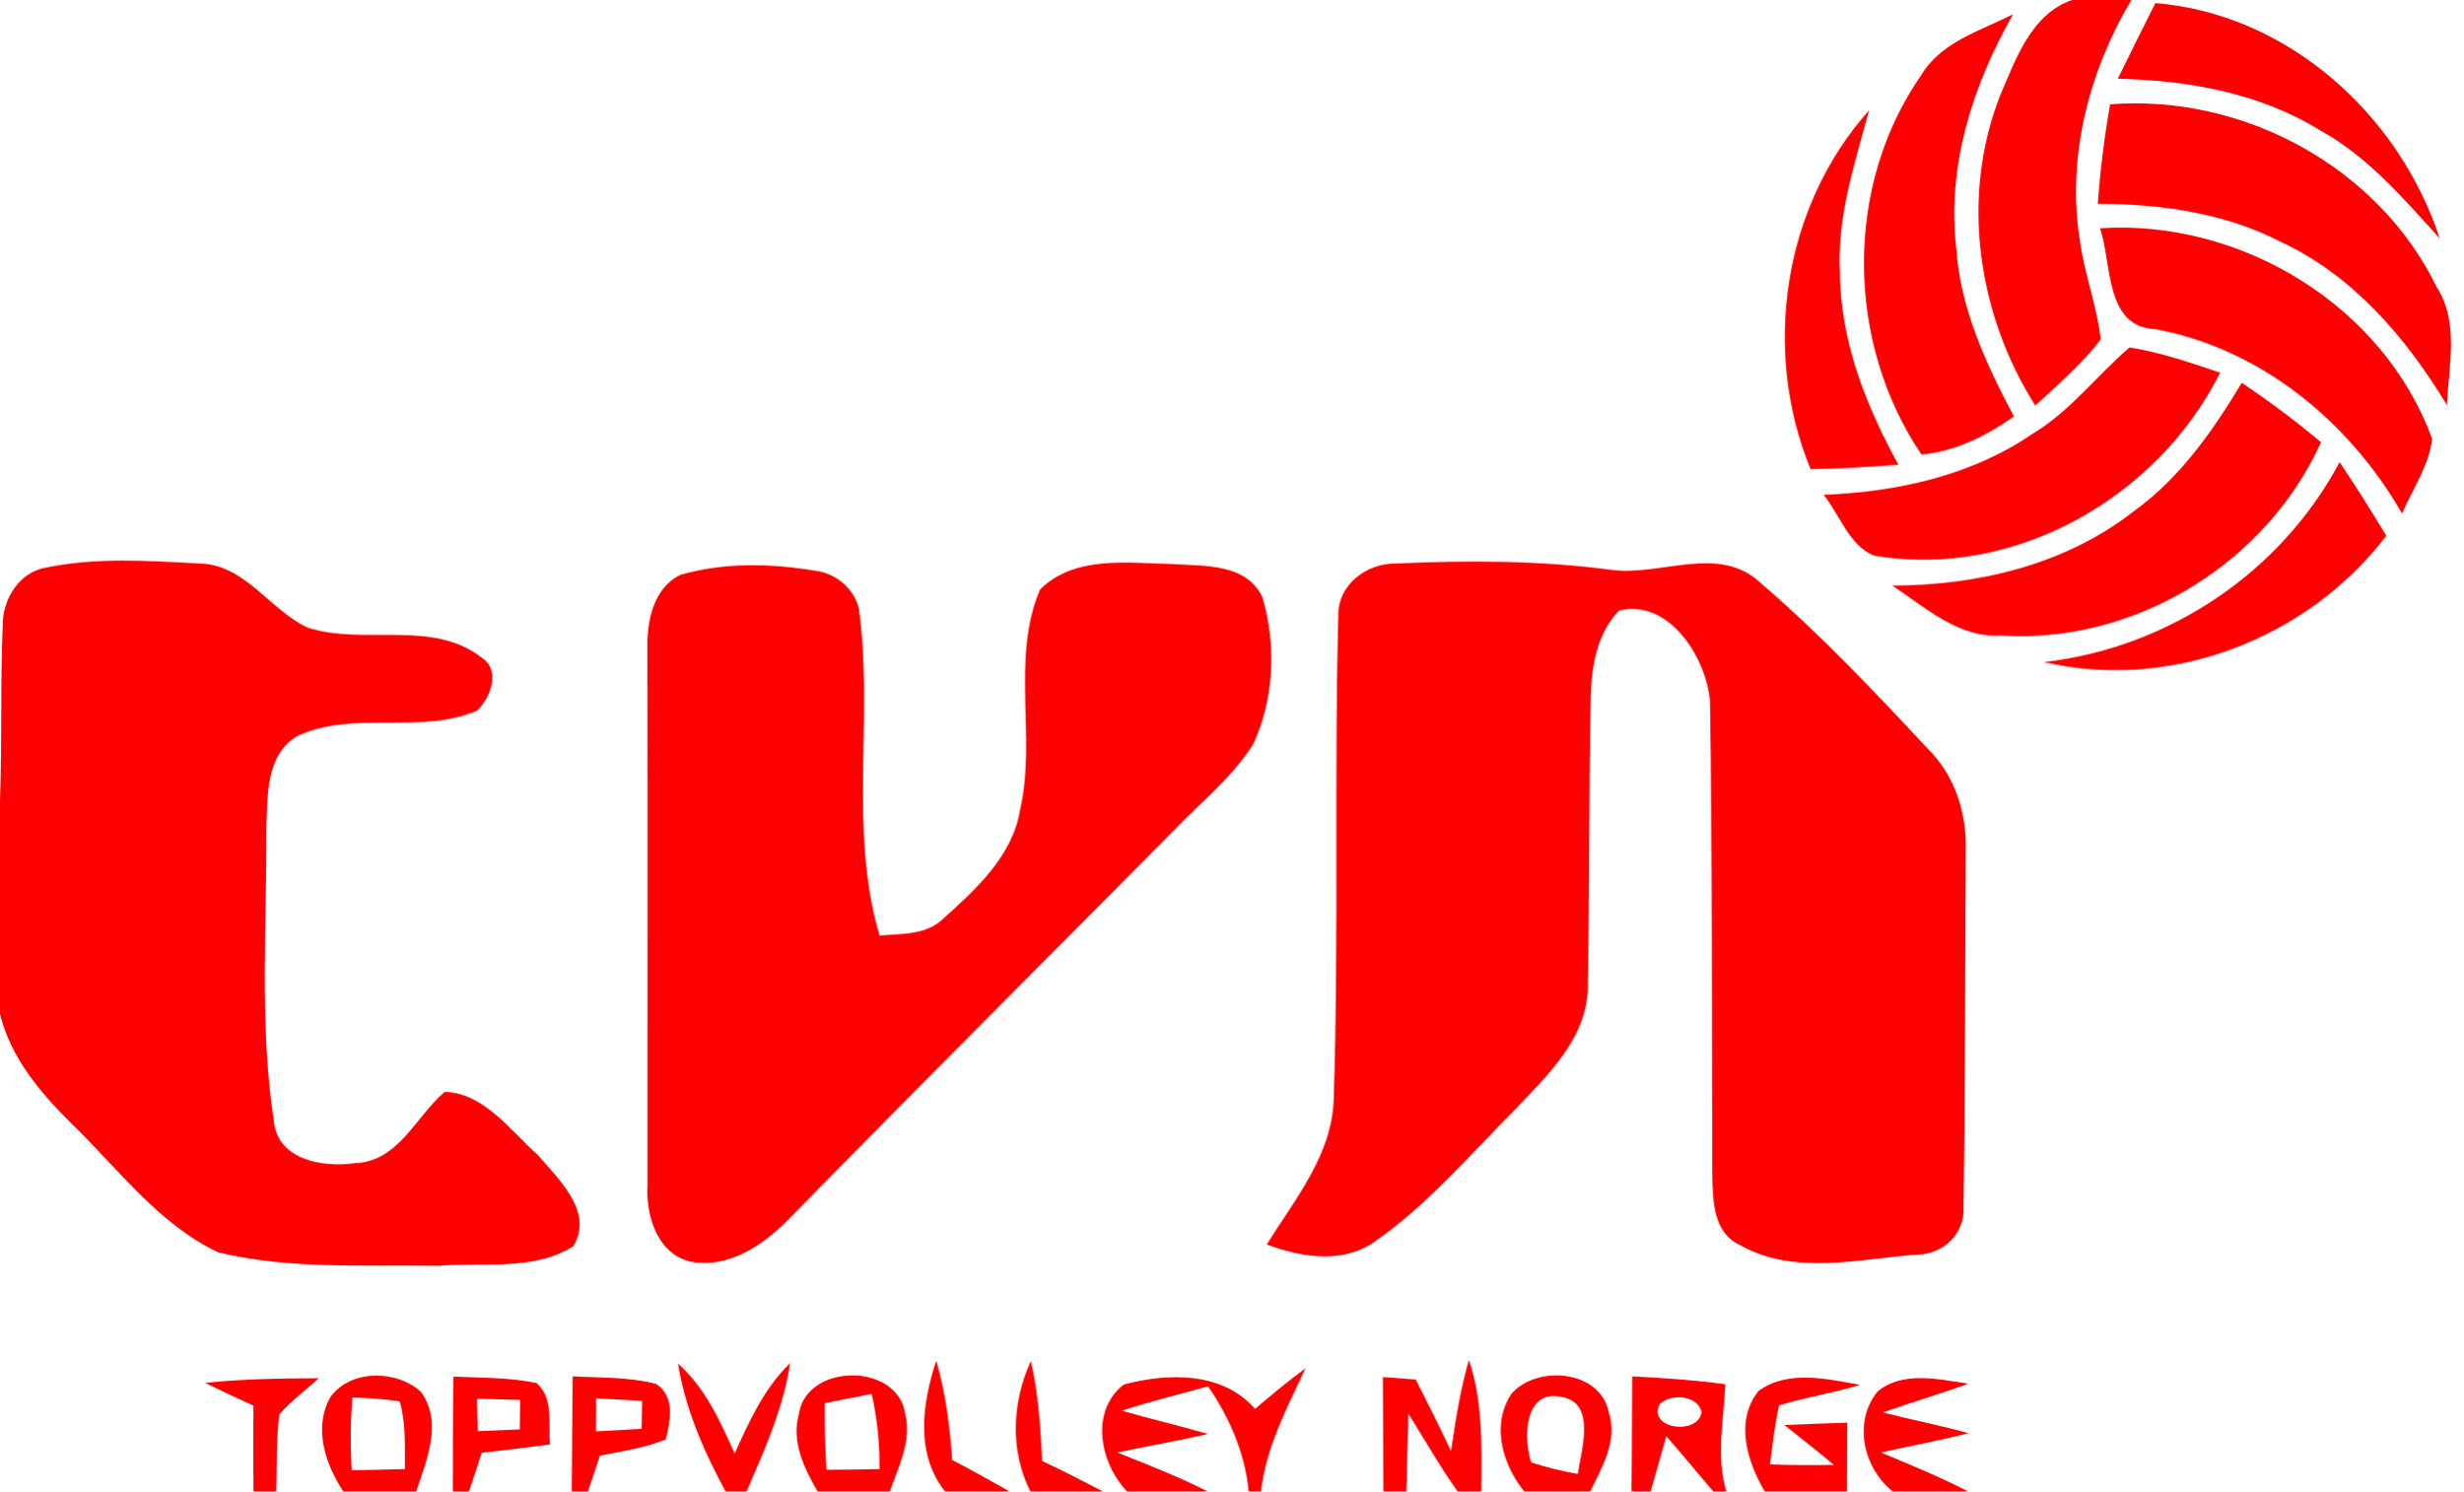
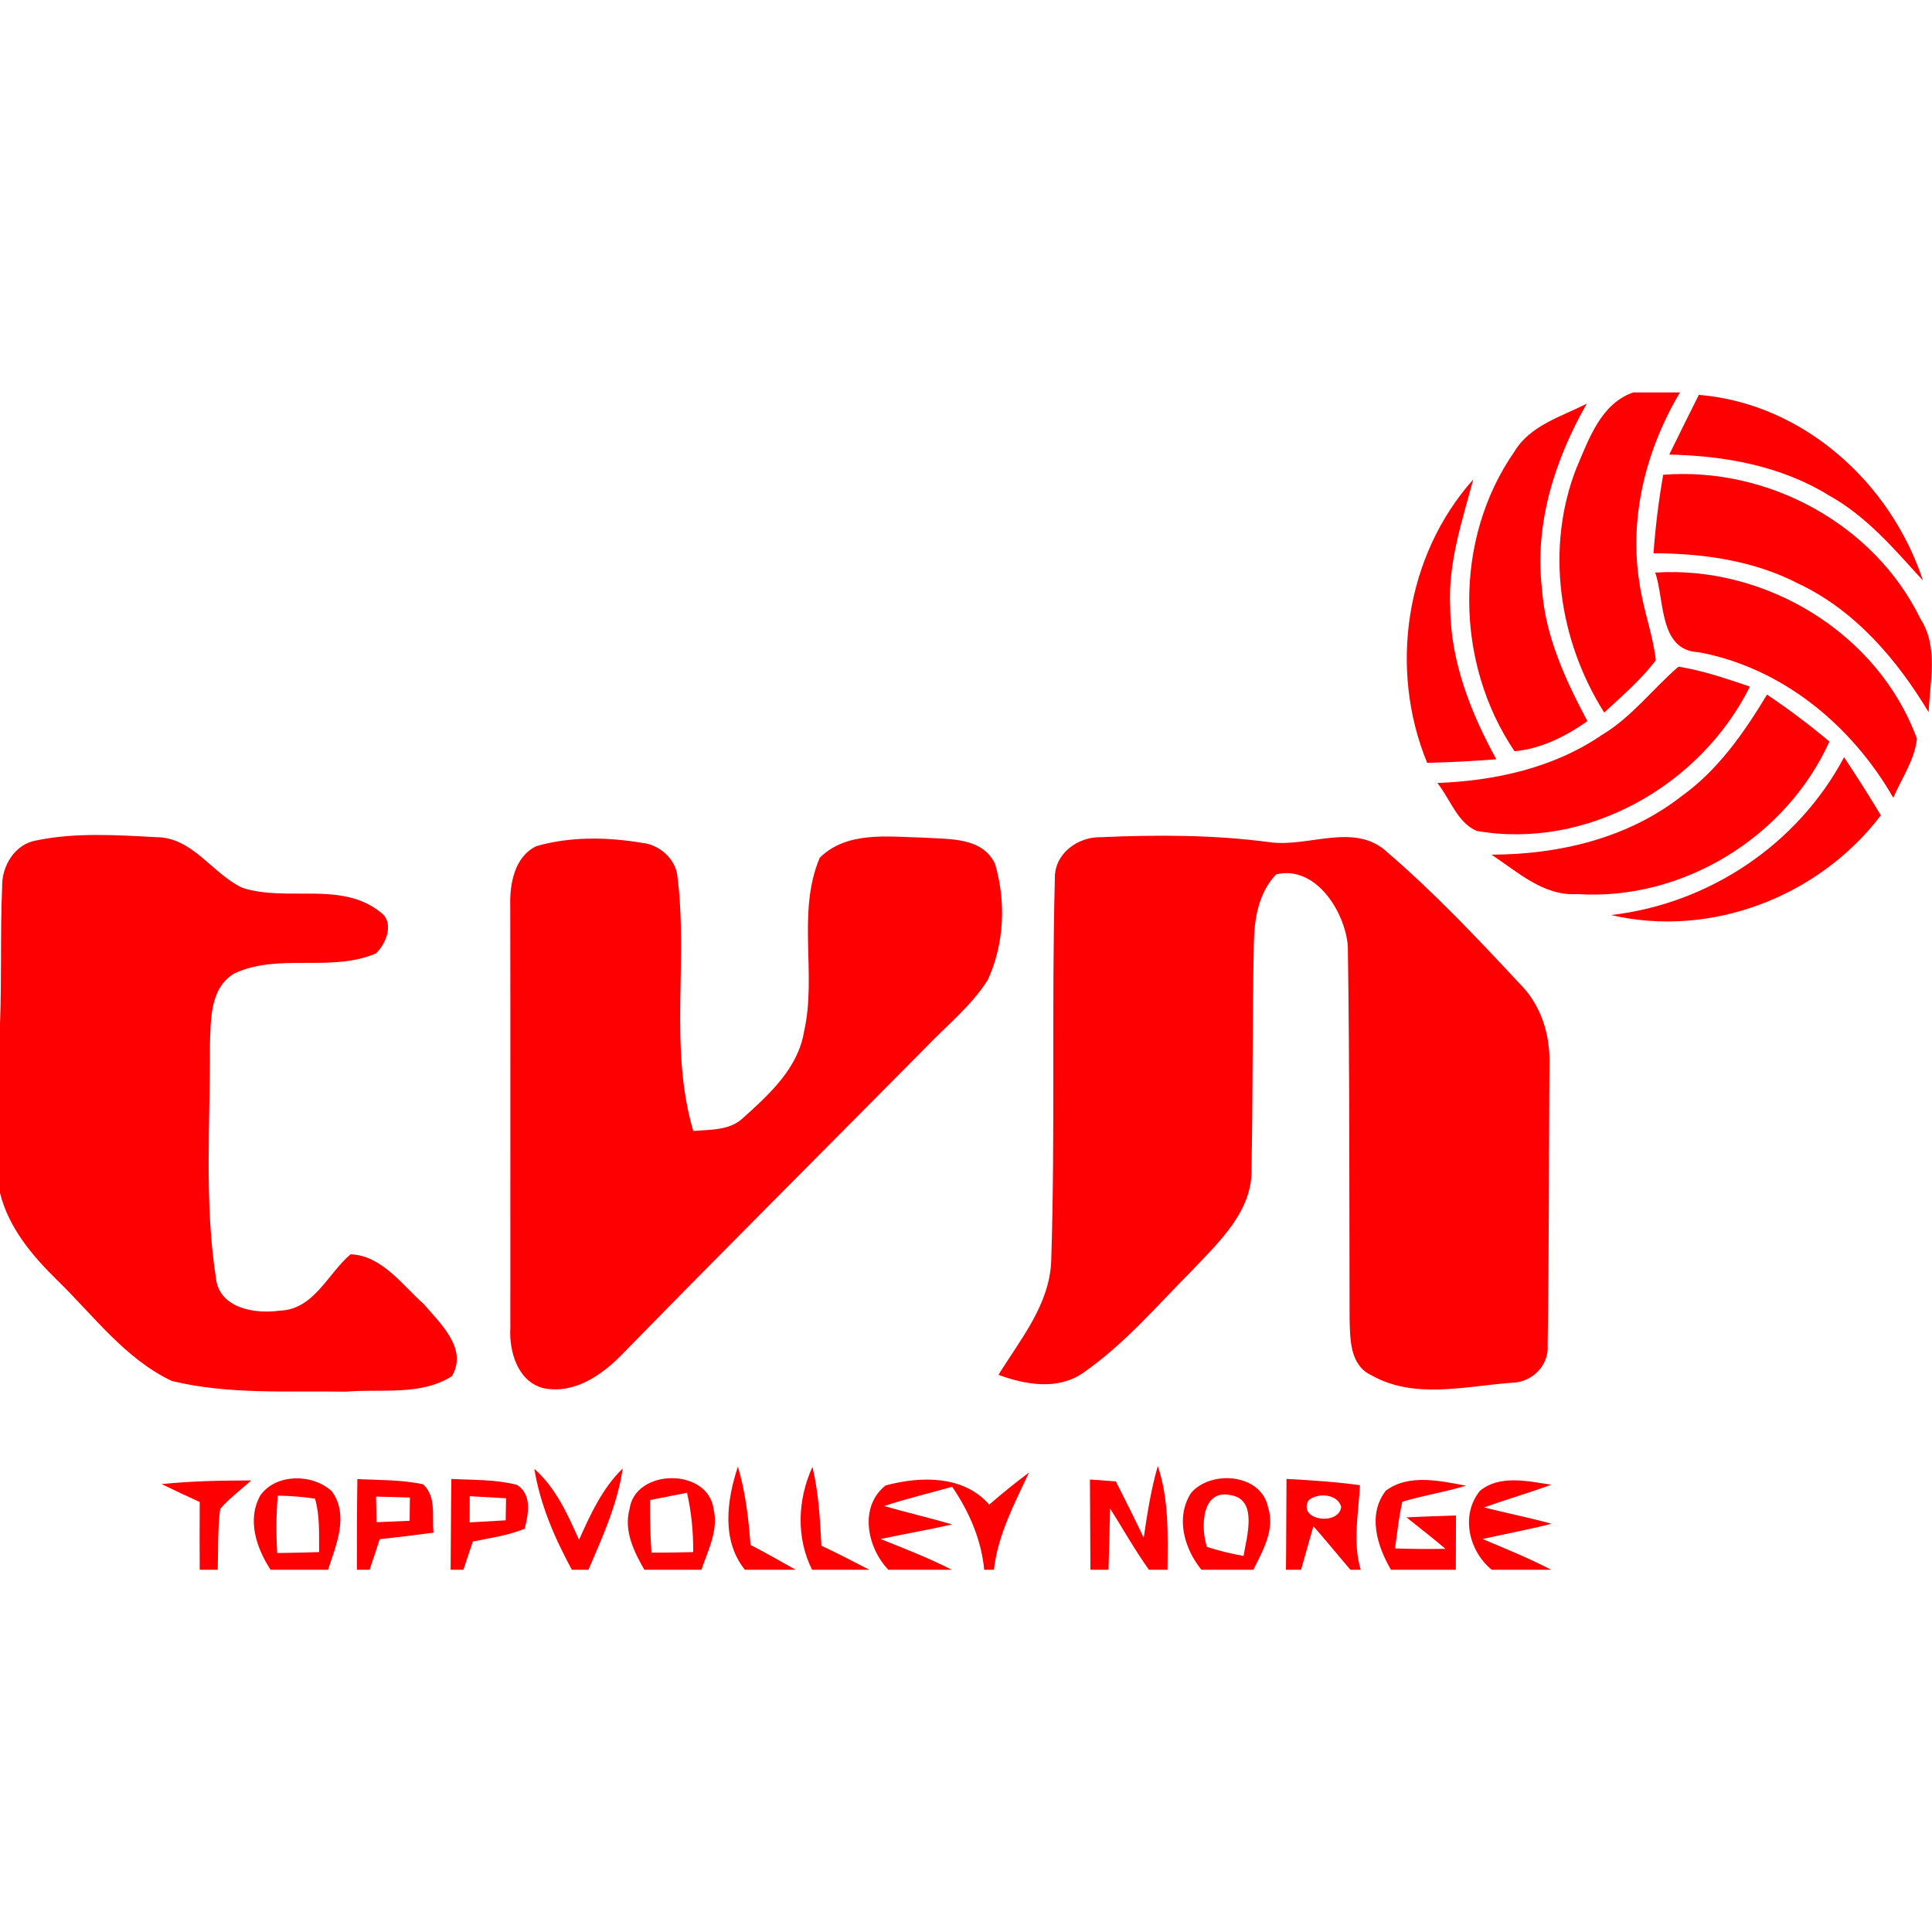
- <svg xmlns="http://www.w3.org/2000/svg" width="208pt" height="126pt" viewBox="0 0 208 126" version="1.1">
-   <g id="#ffffffff">
- </g>
-   <g id="#fe0001ff">
-     <path fill="#fe0001" opacity="1.00" d=" M 174.98 0.00 L 180.00 0.00 C 176.36 6.09 174.50 13.40 175.67 20.48 C 176.06 23.24 177.09 25.88 177.41 28.66 C 175.82 30.76 173.80 32.48 171.88 34.26 C 167.00 26.55 165.54 16.64 168.92 8.05 C 170.24 4.99 171.52 1.21 174.98 0.00 Z" />
-     <path fill="#fe0001" opacity="1.00" d=" M 162.28 6.30 C 163.96 3.52 167.27 2.60 170.01 1.20 C 166.60 7.18 164.39 14.05 165.21 21.01 C 165.56 26.09 167.72 30.75 170.08 35.18 C 167.76 36.81 165.13 38.14 162.27 38.40 C 155.88 28.95 155.71 15.70 162.28 6.30 Z" />
-     <path fill="#fe0001" opacity="1.00" d=" M 178.85 6.65 C 179.89 4.52 180.95 2.39 182.02 0.26 C 193.21 1.18 202.59 9.67 206.03 20.13 C 202.98 16.79 199.99 13.25 195.97 11.03 C 190.85 7.86 184.79 6.78 178.85 6.65 Z" />
-     <path fill="#fe0001" opacity="1.00" d=" M 178.20 8.81 C 189.40 7.94 200.80 14.06 205.76 24.22 C 207.70 27.23 206.78 30.89 206.64 34.22 C 203.22 28.55 198.74 23.30 192.64 20.44 C 187.87 17.98 182.47 17.23 177.16 17.21 C 177.37 14.39 177.71 11.59 178.20 8.81 Z" />
-     <path fill="#fe0001" opacity="1.00" d=" M 152.91 39.64 C 148.77 29.59 150.57 17.47 157.85 9.31 C 156.65 13.78 155.13 18.28 155.38 22.98 C 155.41 28.78 157.57 34.25 160.32 39.26 C 157.85 39.45 155.38 39.59 152.91 39.64 Z" />
-     <path fill="#fe0001" opacity="1.00" d=" M 177.35 19.28 C 189.22 18.51 201.28 25.79 205.39 37.08 C 205.12 39.36 203.75 41.31 202.85 43.38 C 198.39 35.61 190.93 29.45 181.99 27.80 C 177.73 27.62 178.36 22.23 177.35 19.28 Z" />
-     <path fill="#fe0001" opacity="1.00" d=" M 171.64 36.65 C 174.83 34.75 177.06 31.73 179.84 29.35 C 182.46 29.76 184.98 30.64 187.49 31.48 C 182.21 42.07 170.05 48.98 158.23 46.93 C 156.14 46.06 155.37 43.48 154.00 41.80 C 160.18 41.56 166.47 40.19 171.64 36.65 Z" />
-     <path fill="#fe0001" opacity="1.00" d=" M 189.32 32.34 C 191.64 33.89 193.87 35.57 196.01 37.36 C 191.37 47.61 180.28 54.42 169.01 53.69 C 165.38 53.92 162.62 51.32 159.80 49.47 C 167.02 49.45 174.40 47.72 180.18 43.20 C 184.09 40.40 186.87 36.40 189.32 32.34 Z" />
-     <path fill="#fe0001" opacity="1.00" d=" M 197.58 39.04 C 198.94 41.08 200.26 43.16 201.52 45.26 C 194.90 53.96 183.32 58.43 172.61 55.93 C 183.10 54.73 192.61 48.38 197.58 39.04 Z" />
-     <path fill="#fe0001" opacity="1.00" d=" M 3.87 47.95 C 8.11 47.07 12.49 47.37 16.78 47.60 C 20.66 47.63 22.73 51.49 25.95 53.01 C 30.73 54.57 36.51 52.26 40.73 55.60 C 42.30 56.66 41.41 58.98 40.28 60.04 C 35.46 62.10 29.85 59.96 25.09 62.19 C 22.43 63.78 22.59 67.25 22.49 69.95 C 22.53 78.24 21.87 86.61 23.14 94.83 C 23.52 98.03 27.34 98.65 29.95 98.27 C 33.64 98.17 35.10 94.32 37.56 92.24 C 40.93 92.37 43.10 95.53 45.43 97.59 C 47.19 99.66 50.17 102.37 48.41 105.29 C 45.06 107.41 40.81 106.62 37.04 106.94 C 30.84 106.84 24.50 107.27 18.42 105.80 C 13.38 103.42 9.98 98.74 6.06 94.94 C 3.40 92.33 0.92 89.37 0.00 85.67 L 0.00 67.59 C 0.19 62.70 0.02 57.80 0.23 52.91 C 0.17 50.71 1.58 48.34 3.87 47.95 Z" />
-     <path fill="#fe0001" opacity="1.00" d=" M 57.46 48.56 C 61.11 47.51 65.02 47.58 68.74 48.20 C 70.49 48.36 72.11 49.67 72.52 51.38 C 73.81 60.53 71.62 70.09 74.28 79.04 C 76.11 78.88 78.18 79.01 79.61 77.65 C 82.42 75.13 85.52 72.31 86.15 68.39 C 87.54 62.28 85.34 55.68 87.83 49.80 C 90.77 46.89 95.27 47.57 99.02 47.65 C 101.69 47.83 105.25 47.57 106.61 50.45 C 107.80 54.47 107.61 59.05 105.83 62.88 C 104.06 65.68 101.41 67.77 99.14 70.15 C 88.36 81.04 77.50 91.86 66.78 102.82 C 64.61 105.08 61.64 107.20 58.33 106.59 C 55.48 105.94 54.52 102.65 54.68 100.07 C 54.67 85.02 54.70 69.98 54.67 54.93 C 54.60 52.58 55.13 49.69 57.46 48.56 Z" />
-     <path fill="#fe0001" opacity="1.00" d=" M 113.02 52.03 C 112.96 49.36 115.46 47.54 117.97 47.60 C 123.98 47.33 130.03 47.34 136.00 48.13 C 140.21 48.74 145.18 45.89 148.72 49.28 C 153.74 53.59 158.29 58.42 162.80 63.25 C 165.09 65.50 166.11 68.72 166.01 71.89 C 165.95 81.92 165.97 91.95 165.82 101.97 C 165.98 104.19 164.07 106.00 161.91 105.99 C 156.98 106.36 151.51 107.78 146.95 105.19 C 144.59 104.11 144.65 101.25 144.60 99.05 C 144.56 85.78 144.61 72.50 144.41 59.23 C 144.10 55.55 140.95 50.56 136.73 51.58 C 134.83 53.55 134.38 56.37 134.34 59.00 C 134.17 67.01 134.25 75.03 134.09 83.05 C 134.23 87.57 130.69 90.83 127.84 93.85 C 124.02 97.68 120.47 101.88 115.99 104.97 C 113.28 106.80 109.86 106.20 106.98 105.14 C 109.33 101.33 112.46 97.63 112.63 92.93 C 113.07 79.30 112.66 65.66 113.02 52.03 Z" />
-     <path fill="#fe0001" opacity="1.00" d=" M 17.32 116.83 C 20.51 116.50 23.72 116.45 26.92 116.44 C 25.80 117.45 24.58 118.35 23.59 119.49 C 23.31 121.65 23.39 123.83 23.33 126.00 L 21.40 126.00 C 21.39 123.58 21.38 121.17 21.40 118.75 C 20.03 118.13 18.67 117.49 17.32 116.83 Z" />
-     <path fill="#fe0001" opacity="1.00" d=" M 27.92 118.00 C 29.64 115.66 33.55 115.72 35.57 117.62 C 37.41 120.20 36.01 123.35 35.15 126.00 L 28.99 126.00 C 27.47 123.68 26.42 120.60 27.92 118.00 M 29.76 118.07 C 29.59 120.11 29.58 122.16 29.70 124.21 C 31.20 124.19 32.70 124.16 34.19 124.11 C 34.17 122.20 34.29 120.25 33.75 118.39 C 32.43 118.19 31.10 118.09 29.76 118.07 Z" />
-     <path fill="#fe0001" opacity="1.00" d=" M 38.29 116.30 C 40.64 116.41 43.01 116.36 45.32 116.85 C 46.80 118.17 46.26 120.28 46.45 122.03 C 44.52 122.29 42.60 122.52 40.68 122.73 C 40.33 123.83 39.97 124.92 39.60 126.00 L 38.24 126.00 C 38.24 122.77 38.24 119.53 38.29 116.30 M 40.29 118.17 C 40.30 118.86 40.33 120.23 40.34 120.91 C 41.52 120.86 42.70 120.81 43.89 120.76 C 43.90 120.14 43.91 118.89 43.92 118.27 C 42.71 118.23 41.50 118.20 40.29 118.17 Z" />
-     <path fill="#fe0001" opacity="1.00" d=" M 48.36 116.28 C 50.71 116.41 53.11 116.32 55.40 116.92 C 57.03 117.97 56.61 120.03 56.22 121.61 C 54.44 122.33 52.53 122.60 50.66 122.98 C 50.41 123.73 49.90 125.24 49.65 126.00 L 48.28 126.00 C 48.32 122.76 48.31 119.52 48.36 116.28 M 50.33 118.13 C 50.33 118.83 50.32 120.23 50.32 120.93 C 51.60 120.86 52.89 120.79 54.18 120.71 C 54.19 120.12 54.21 118.94 54.22 118.35 C 52.92 118.27 51.63 118.20 50.33 118.13 Z" />
-     <path fill="#fe0001" opacity="1.00" d=" M 57.25 115.20 C 59.55 117.23 60.81 120.05 62.04 122.80 C 63.26 120.06 64.54 117.28 66.72 115.16 C 66.16 118.97 64.56 122.49 63.05 126.00 L 61.27 126.00 C 59.43 122.61 57.87 119.02 57.25 115.20 Z" />
-     <path fill="#fe0001" opacity="1.00" d=" M 67.45 119.51 C 68.06 115.11 75.89 115.08 76.46 119.52 C 76.99 121.77 75.86 123.93 75.15 126.00 L 69.04 126.00 C 67.91 124.05 66.82 121.81 67.45 119.51 M 69.65 118.54 C 69.62 120.42 69.68 122.29 69.80 124.17 C 71.29 124.17 72.78 124.15 74.27 124.11 C 74.29 121.97 74.08 119.84 73.61 117.76 C 72.62 117.95 70.64 118.34 69.65 118.54 Z" />
-     <path fill="#fe0001" opacity="1.00" d=" M 79.06 114.96 C 79.87 117.68 80.21 120.51 80.41 123.34 C 82.04 124.19 83.64 125.09 85.25 126.00 L 79.81 126.00 C 77.27 122.85 77.88 118.53 79.06 114.96 Z" />
-     <path fill="#fe0001" opacity="1.00" d=" M 87.01 126.00 C 85.27 122.54 85.46 118.46 87.05 114.99 C 87.71 117.76 87.86 120.60 88.01 123.43 C 89.74 124.24 91.44 125.12 93.14 126.00 L 87.01 126.00 Z" />
-     <path fill="#fe0001" opacity="1.00" d=" M 94.88 116.98 C 98.61 115.97 103.24 115.87 105.99 119.03 C 107.37 117.84 108.78 116.68 110.25 115.60 C 108.68 118.95 106.92 122.26 106.49 126.00 L 105.45 126.00 C 105.14 122.76 103.84 119.79 102.02 117.12 C 99.59 117.81 97.13 118.39 94.73 119.18 C 97.15 119.88 99.60 120.44 102.01 121.15 C 99.47 121.73 96.90 122.17 94.35 122.71 C 96.92 123.74 99.51 124.74 101.98 126.00 L 95.18 126.00 C 92.90 123.62 92.01 119.27 94.88 116.98 Z" />
-     <path fill="#fe0001" opacity="1.00" d=" M 116.78 116.34 C 117.48 116.40 118.86 116.50 119.56 116.55 C 120.58 118.55 121.58 120.55 122.54 122.58 C 122.92 120.00 123.32 117.41 124.05 114.90 C 125.26 118.47 125.12 122.28 125.09 126.00 L 123.10 126.00 C 121.59 123.89 120.32 121.63 118.94 119.44 C 118.88 121.62 118.83 123.81 118.77 126.00 L 116.83 126.00 C 116.82 122.78 116.80 119.56 116.78 116.34 Z" />
-     <path fill="#fe0001" opacity="1.00" d=" M 127.63 117.76 C 129.79 115.28 135.15 115.72 135.87 119.33 C 136.63 121.70 135.31 123.95 134.29 126.00 L 128.72 126.00 C 126.88 123.72 125.91 120.39 127.63 117.76 M 129.31 123.55 C 130.60 123.97 131.91 124.29 133.24 124.52 C 133.56 122.50 134.79 118.55 131.94 118.03 C 128.72 117.27 128.63 121.46 129.31 123.55 Z" />
-     <path fill="#fe0001" opacity="1.00" d=" M 137.84 116.28 C 140.47 116.42 143.10 116.59 145.71 116.95 C 145.56 119.96 144.91 123.03 145.79 126.00 L 144.69 126.00 C 143.35 124.46 142.08 122.86 140.72 121.34 C 140.28 122.89 139.84 124.45 139.40 126.00 L 137.78 126.00 C 137.82 122.76 137.81 119.52 137.84 116.28 M 140.18 118.60 C 139.06 120.73 143.41 121.31 143.70 119.30 C 143.37 117.86 141.14 117.71 140.18 118.60 Z" />
-     <path fill="#fe0001" opacity="1.00" d=" M 148.49 117.53 C 150.96 115.70 154.29 116.50 157.08 117.00 C 154.83 117.69 152.50 118.04 150.25 118.72 C 149.87 120.36 149.70 122.05 149.47 123.72 C 151.27 123.78 153.06 123.79 154.87 123.76 C 153.51 122.60 152.09 121.51 150.69 120.39 C 152.46 120.31 154.23 120.25 156.00 120.19 C 156.00 122.12 155.99 124.06 155.98 126.00 L 149.03 126.00 C 147.56 123.48 146.48 120.09 148.49 117.53 Z" />
-     <path fill="#fe0001" opacity="1.00" d=" M 158.56 117.56 C 160.70 115.79 163.73 116.54 166.22 116.90 C 163.83 117.77 161.39 118.48 159.00 119.33 C 161.41 119.94 163.84 120.42 166.24 121.08 C 163.79 121.70 161.30 122.16 158.84 122.71 C 161.32 123.75 163.81 124.76 166.20 126.00 L 159.83 126.00 C 157.36 123.99 156.47 120.14 158.56 117.56 Z" />
+ <svg xmlns="http://www.w3.org/2000/svg" width="256px" height="256px" viewBox="0 0 256 256" version="1.1">
+   <defs />
+   <g id="logo/tvn" stroke="none" stroke-width="1" fill="none" fill-rule="evenodd">
+     <g id="tvn_rod" transform="translate(0, 52)" fill="#FE0001" fill-rule="nonzero">
+       <path d="M216.4,0 L222.609,0 C218.107,7.54 215.807,16.59 217.254,25.356 C217.736,28.773 219.01,32.042 219.406,35.484 C217.439,38.084 214.941,40.213 212.567,42.417 C206.531,32.871 204.726,20.602 208.906,9.967 C210.538,6.178 212.121,1.498 216.4,0 Z" id="Shape" />
+       <path d="M200.694,7.8 C202.772,4.358 206.865,3.219 210.254,1.486 C206.037,8.89 203.304,17.395 204.318,26.012 C204.751,32.302 207.422,38.071 210.34,43.556 C207.471,45.574 204.219,47.221 200.682,47.543 C192.779,35.843 192.569,19.438 200.694,7.8 Z" id="Shape" />
+       <path d="M221.186,8.233 C222.473,5.596 223.784,2.959 225.107,0.322 C238.946,1.461 250.546,11.972 254.8,24.923 C251.028,20.788 247.331,16.405 242.359,13.656 C236.027,9.731 228.533,8.394 221.186,8.233 Z" id="Shape" />
+       <path d="M220.383,10.908 C234.234,9.83 248.332,17.408 254.466,29.987 C256.866,33.713 255.728,38.245 255.555,42.368 C251.325,35.348 245.785,28.848 238.241,25.307 C232.342,22.261 225.663,21.332 219.096,21.308 C219.356,17.816 219.777,14.35 220.383,10.908 Z" id="Shape" />
+       <path d="M189.106,49.078 C183.986,36.635 186.212,21.63 195.215,11.527 C193.731,17.061 191.852,22.632 192.161,28.451 C192.198,35.632 194.869,42.405 198.27,48.608 C195.215,48.843 192.161,49.016 189.106,49.078 Z" id="Shape" />
+       <path d="M219.331,23.87 C234.011,22.917 248.926,31.93 254.009,45.909 C253.675,48.731 251.981,51.146 250.868,53.709 C245.352,44.089 236.126,36.462 225.07,34.419 C219.801,34.196 220.58,27.523 219.331,23.87 Z" id="Shape" />
+       <path d="M212.27,45.376 C216.215,43.024 218.973,39.285 222.411,36.338 C225.651,36.846 228.768,37.935 231.872,38.975 C225.342,52.087 210.303,60.642 195.685,58.104 C193.101,57.027 192.148,53.832 190.454,51.752 C198.097,51.455 205.876,49.759 212.27,45.376 Z" id="Shape" />
+       <path d="M234.135,40.04 C237.004,41.959 239.762,44.039 242.409,46.255 C236.67,58.946 222.955,67.377 209.017,66.473 C204.528,66.758 201.115,63.539 197.627,61.249 C206.556,61.224 215.683,59.082 222.831,53.486 C227.667,50.019 231.105,45.067 234.135,40.04 Z" id="Shape" />
+       <path d="M244.35,48.335 C246.032,50.861 247.665,53.436 249.223,56.036 C241.036,66.808 226.715,72.342 213.469,69.247 C226.443,67.761 238.204,59.899 244.35,48.335 Z" id="Shape" />
+       <path d="M4.786,59.367 C10.03,58.277 15.447,58.649 20.752,58.933 C25.551,58.97 28.111,63.75 32.093,65.631 C38.004,67.563 45.152,64.703 50.371,68.838 C52.313,70.15 51.212,73.023 49.815,74.335 C43.854,76.886 36.916,74.236 31.029,76.997 C27.74,78.966 27.937,83.262 27.814,86.605 C27.863,96.869 27.047,107.231 28.618,117.409 C29.088,121.37 33.812,122.138 37.04,121.668 C41.603,121.544 43.409,116.777 46.451,114.202 C50.619,114.363 53.302,118.275 56.184,120.826 C58.361,123.389 62.046,126.744 59.869,130.359 C55.726,132.984 50.47,132.006 45.808,132.402 C38.14,132.278 30.3,132.81 22.78,130.99 C16.547,128.044 12.342,122.25 7.494,117.545 C4.205,114.313 1.138,110.649 0,106.068 L0,83.683 C0.235,77.629 0.025,71.562 0.284,65.508 C0.21,62.784 1.954,59.85 4.786,59.367 Z" id="Shape" />
+       <path d="M71.062,60.122 C75.576,58.822 80.411,58.909 85.012,59.676 C87.176,59.874 89.18,61.496 89.687,63.613 C91.282,74.942 88.574,86.778 91.863,97.859 C94.126,97.661 96.686,97.822 98.455,96.138 C101.93,93.018 105.764,89.527 106.543,84.673 C108.262,77.109 105.541,68.937 108.621,61.657 C112.257,58.054 117.822,58.896 122.46,58.995 C125.762,59.218 130.164,58.896 131.846,62.462 C133.318,67.439 133.083,73.11 130.882,77.851 C128.693,81.318 125.415,83.906 122.608,86.852 C109.276,100.335 95.845,113.731 82.588,127.301 C79.904,130.099 76.231,132.724 72.138,131.969 C68.613,131.164 67.426,127.09 67.624,123.896 C67.611,105.263 67.648,86.642 67.611,68.009 C67.525,65.099 68.18,61.521 71.062,60.122 Z" id="Shape" />
+       <path d="M139.774,64.418 C139.699,61.112 142.791,58.859 145.895,58.933 C153.328,58.599 160.81,58.611 168.193,59.59 C173.4,60.345 179.546,56.816 183.924,61.013 C190.133,66.35 195.76,72.33 201.337,78.31 C204.169,81.095 205.431,85.082 205.307,89.007 C205.233,101.425 205.258,113.843 205.072,126.249 C205.27,128.997 202.908,131.238 200.237,131.226 C194.14,131.684 187.375,133.442 181.735,130.235 C178.817,128.898 178.891,125.357 178.829,122.633 C178.78,106.204 178.841,89.762 178.594,73.332 C178.211,68.776 174.315,62.598 169.096,63.861 C166.746,66.3 166.19,69.791 166.14,73.048 C165.93,82.965 166.029,92.894 165.831,102.824 C166.004,108.42 161.626,112.456 158.102,116.195 C153.377,120.937 148.987,126.137 143.447,129.963 C140.095,132.229 135.866,131.486 132.304,130.173 C135.21,125.456 139.081,120.875 139.291,115.056 C139.835,98.181 139.328,81.293 139.774,64.418 Z" id="Shape" />
+       <path d="M21.42,144.647 C25.365,144.238 29.335,144.176 33.292,144.164 C31.907,145.414 30.398,146.529 29.174,147.94 C28.828,150.614 28.927,153.313 28.853,156 L26.466,156 C26.453,153.004 26.441,150.02 26.466,147.024 C24.771,146.256 23.089,145.464 21.42,144.647 Z" id="Shape" />
+       <path d="M34.529,146.095 C36.656,143.198 41.492,143.272 43.99,145.625 C46.266,148.819 44.534,152.719 43.471,156 L35.852,156 C33.973,153.128 32.674,149.314 34.529,146.095 Z M36.805,146.182 C36.594,148.708 36.582,151.246 36.73,153.784 C38.586,153.759 40.441,153.722 42.283,153.66 C42.259,151.295 42.407,148.881 41.739,146.578 C40.107,146.33 38.462,146.207 36.805,146.182 Z" id="Shape" />
+       <path d="M47.354,143.99 C50.26,144.127 53.191,144.065 56.048,144.671 C57.878,146.306 57.21,148.918 57.445,151.085 C55.059,151.407 52.684,151.691 50.31,151.951 C49.877,153.313 49.431,154.663 48.974,156 L47.292,156 C47.292,152.001 47.292,147.99 47.354,143.99 Z M49.827,146.306 C49.84,147.16 49.877,148.856 49.889,149.698 C51.348,149.636 52.808,149.574 54.279,149.512 C54.292,148.745 54.304,147.197 54.317,146.43 C52.82,146.38 51.324,146.343 49.827,146.306 Z" id="Shape" />
+       <path d="M59.808,143.966 C62.714,144.127 65.682,144.015 68.514,144.758 C70.53,146.058 70.01,148.609 69.528,150.565 C67.327,151.456 64.965,151.79 62.652,152.261 C62.343,153.19 61.712,155.059 61.403,156 L59.709,156 C59.758,151.989 59.746,147.977 59.808,143.966 Z M62.244,146.256 C62.244,147.123 62.231,148.856 62.231,149.723 C63.814,149.636 65.41,149.55 67.005,149.45 C67.018,148.72 67.042,147.259 67.055,146.529 C65.447,146.43 63.852,146.343 62.244,146.256 Z" id="Shape" />
+       <path d="M70.802,142.629 C73.646,145.142 75.205,148.633 76.726,152.038 C78.235,148.646 79.818,145.204 82.514,142.579 C81.821,147.296 79.842,151.654 77.975,156 L75.774,156 C73.498,151.803 71.569,147.358 70.802,142.629 Z" id="Shape" />
+       <path d="M83.416,147.965 C84.171,142.517 93.854,142.48 94.559,147.977 C95.215,150.763 93.817,153.437 92.939,156 L85.383,156 C83.985,153.586 82.637,150.812 83.416,147.965 Z M86.137,146.764 C86.1,149.091 86.174,151.407 86.323,153.734 C88.165,153.734 90.008,153.71 91.851,153.66 C91.876,151.01 91.616,148.373 91.035,145.798 C89.81,146.033 87.362,146.516 86.137,146.764 Z" id="Shape" />
+       <path d="M97.775,142.331 C98.776,145.699 99.197,149.203 99.444,152.707 C101.46,153.759 103.439,154.873 105.43,156 L98.702,156 C95.561,152.1 96.315,146.751 97.775,142.331 Z" id="Shape" />
+       <path d="M107.607,156 C105.455,151.716 105.69,146.665 107.656,142.369 C108.472,145.798 108.658,149.314 108.843,152.818 C110.983,153.821 113.085,154.91 115.188,156 L107.607,156 Z" id="Shape" />
+       <path d="M117.34,144.832 C121.952,143.582 127.678,143.458 131.079,147.37 C132.786,145.897 134.53,144.461 136.348,143.124 C134.406,147.271 132.23,151.37 131.698,156 L130.412,156 C130.028,151.989 128.42,148.311 126.17,145.006 C123.164,145.86 120.122,146.578 117.154,147.556 C120.147,148.423 123.177,149.116 126.157,149.995 C123.016,150.713 119.838,151.258 116.684,151.927 C119.862,153.202 123.066,154.44 126.12,156 L117.711,156 C114.891,153.053 113.79,147.668 117.34,144.832 Z" id="Shape" />
+       <path d="M144.424,144.04 C145.289,144.114 146.996,144.238 147.862,144.3 C149.123,146.776 150.36,149.252 151.547,151.766 C152.017,148.571 152.512,145.365 153.414,142.257 C154.911,146.677 154.738,151.394 154.701,156 L152.24,156 C150.372,153.388 148.802,150.59 147.095,147.878 C147.021,150.577 146.959,153.289 146.885,156 L144.485,156 C144.473,152.013 144.448,148.027 144.424,144.04 Z" id="Shape" />
+       <path d="M157.842,145.798 C160.513,142.728 167.142,143.272 168.032,147.742 C168.972,150.676 167.34,153.462 166.078,156 L159.19,156 C156.914,153.177 155.715,149.054 157.842,145.798 Z M159.92,152.967 C161.515,153.487 163.135,153.883 164.78,154.168 C165.176,151.667 166.697,146.776 163.172,146.132 C159.19,145.191 159.079,150.379 159.92,152.967 Z" id="Shape" />
+       <path d="M170.469,143.966 C173.721,144.139 176.974,144.35 180.202,144.795 C180.016,148.522 179.212,152.323 180.301,156 L178.94,156 C177.283,154.093 175.712,152.112 174.031,150.23 C173.486,152.15 172.942,154.081 172.398,156 L170.395,156 C170.444,151.989 170.432,147.977 170.469,143.966 Z M173.363,146.838 C171.978,149.475 177.357,150.193 177.716,147.705 C177.308,145.922 174.55,145.736 173.363,146.838 Z" id="Shape" />
+       <path d="M183.64,145.513 C186.694,143.248 190.813,144.238 194.263,144.857 C191.481,145.711 188.599,146.145 185.816,146.987 C185.346,149.017 185.136,151.11 184.852,153.177 C187.078,153.251 189.292,153.264 191.53,153.227 C189.848,151.79 188.092,150.441 186.361,149.054 C188.55,148.955 190.739,148.881 192.928,148.807 C192.928,151.196 192.915,153.598 192.903,156 L184.308,156 C182.49,152.88 181.154,148.683 183.64,145.513 Z" id="Shape" />
+       <path d="M196.094,145.55 C198.74,143.359 202.487,144.288 205.567,144.733 C202.611,145.81 199.593,146.69 196.638,147.742 C199.618,148.497 202.623,149.091 205.591,149.909 C202.562,150.676 199.482,151.246 196.44,151.927 C199.507,153.214 202.586,154.465 205.542,156 L197.664,156 C194.609,153.511 193.509,148.745 196.094,145.55 Z" id="Shape" />
+     </g>
  </g>
</svg>
